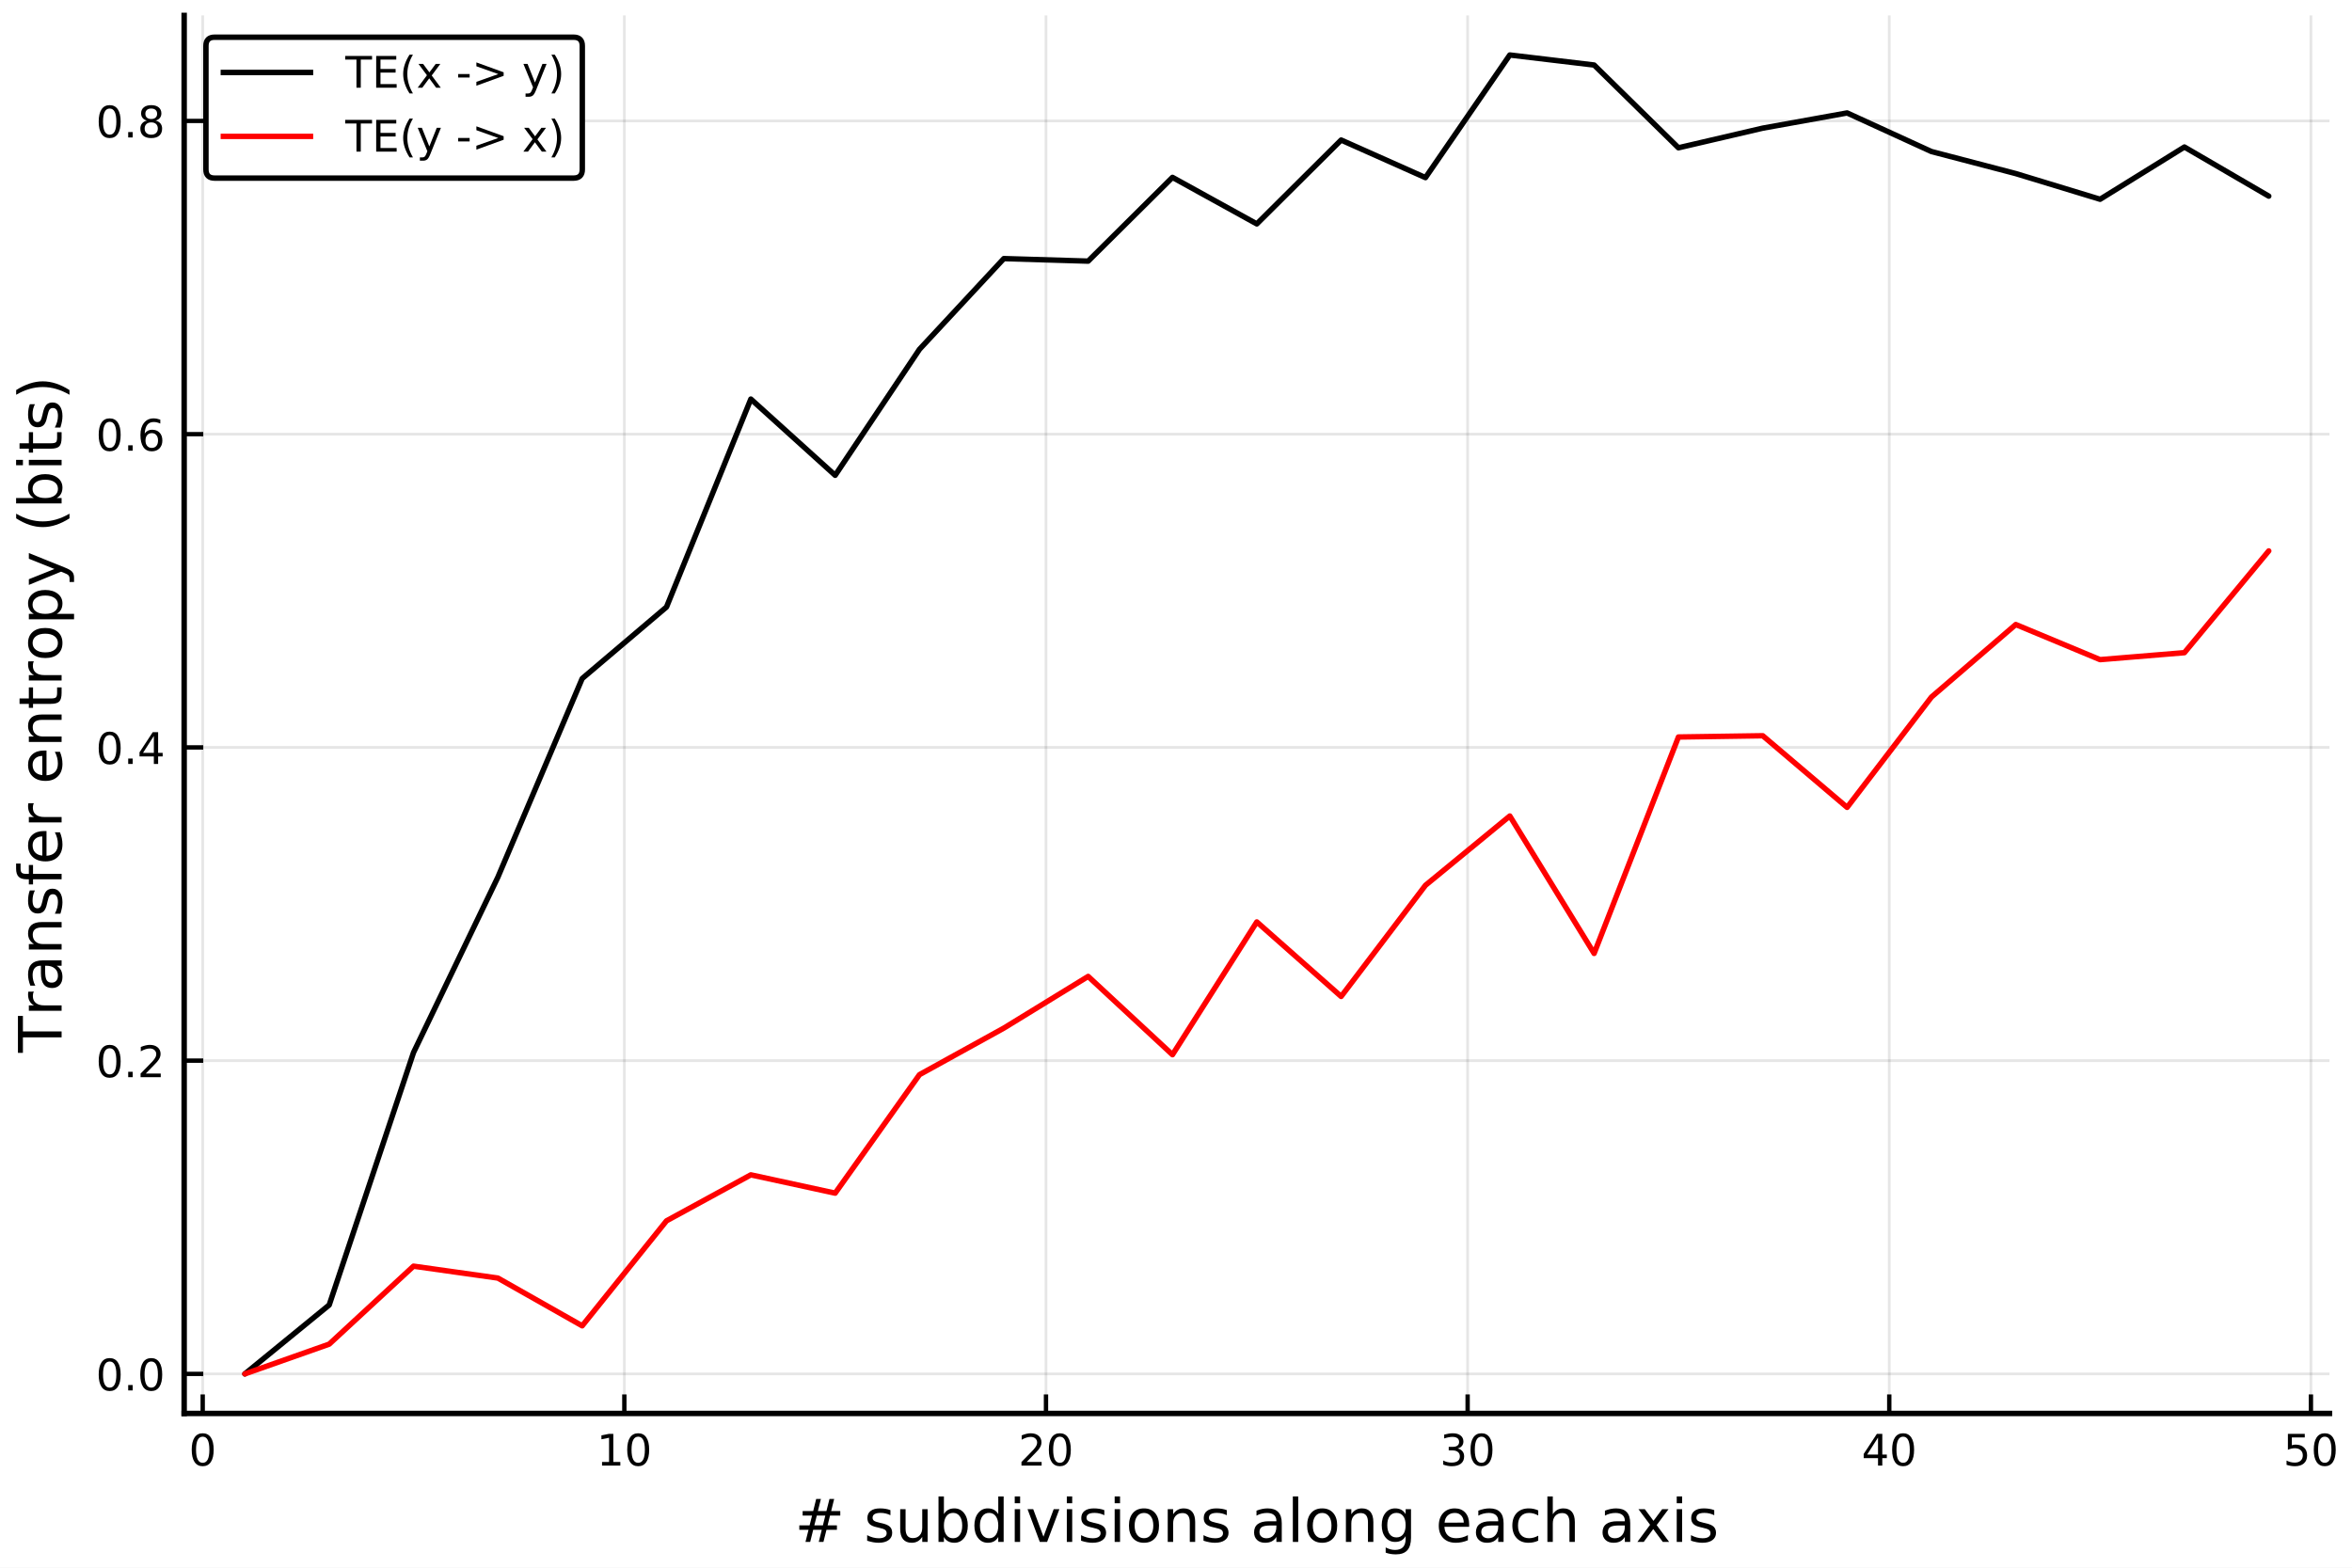
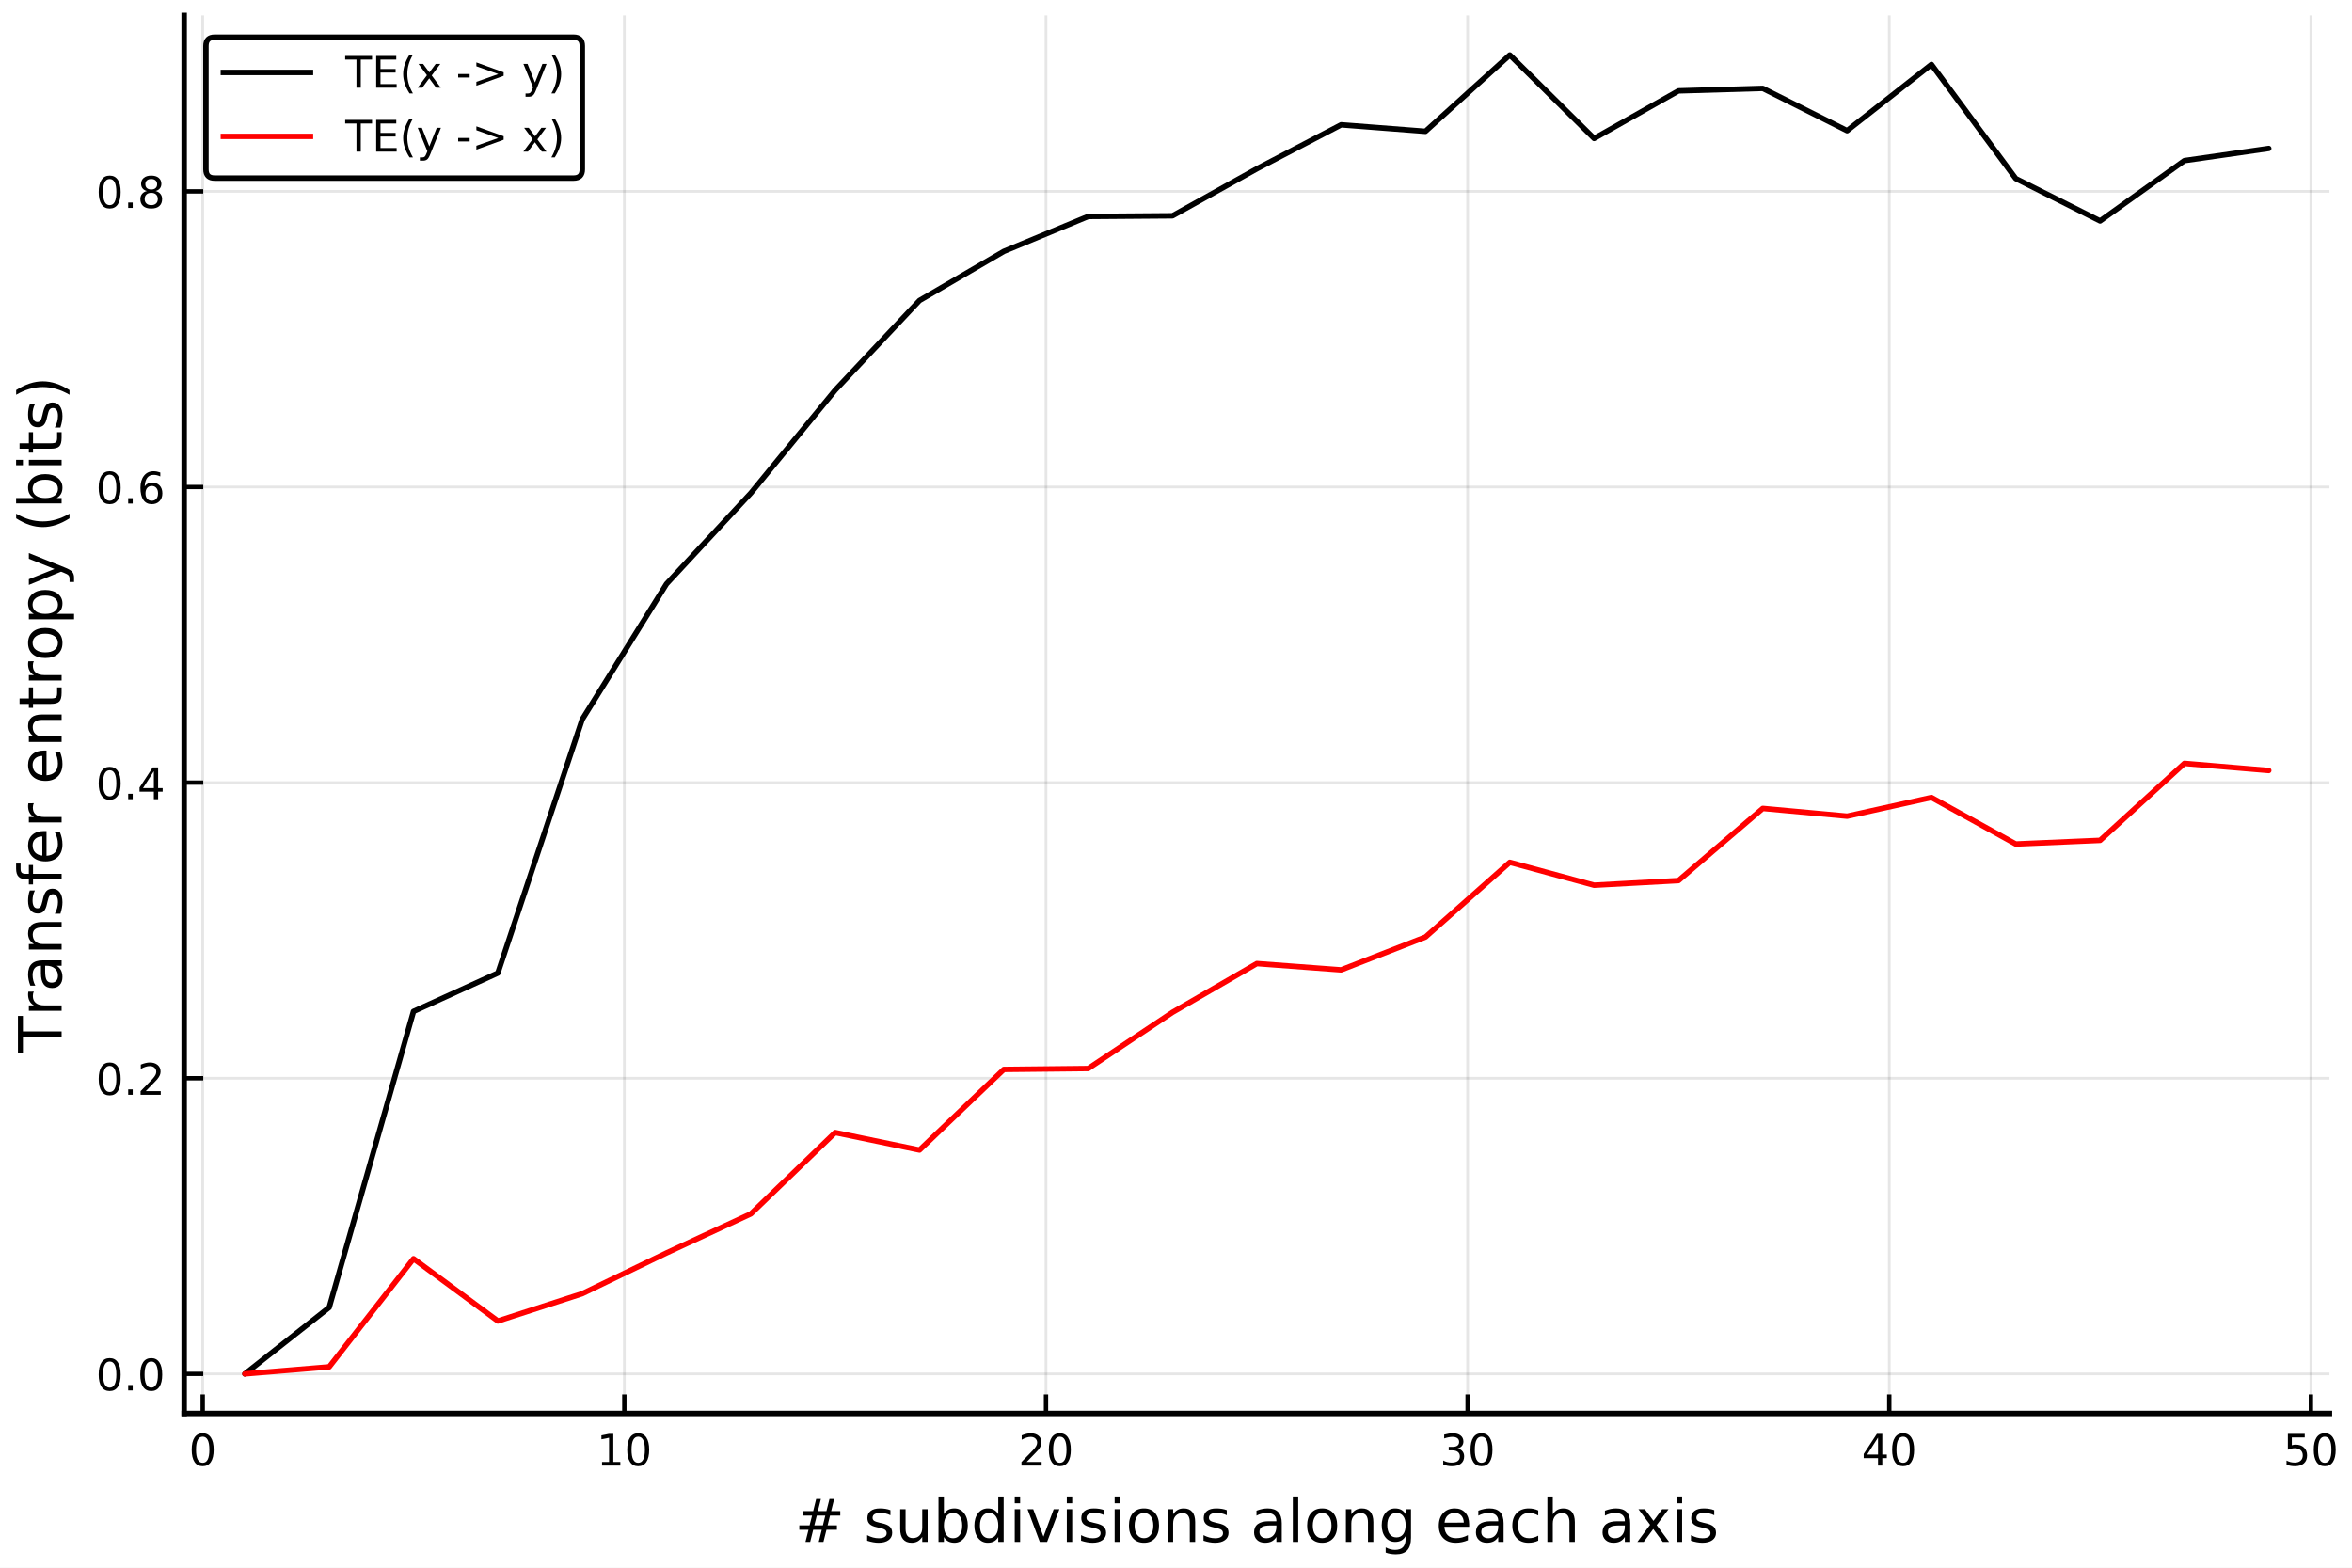
<svg xmlns="http://www.w3.org/2000/svg" xmlns:xlink="http://www.w3.org/1999/xlink" height="288pt" version="1.1" viewBox="0 0 432 288" width="432pt">
  <defs>
    <style type="text/css">
*{stroke-linecap:butt;stroke-linejoin:round;}
  </style>
  </defs>
  <g id="figure_1">
    <g id="patch_1">
      <path d="M 0 288  L 432 288  L 432 0  L 0 0  z " style="fill:#ffffff;" />
    </g>
    <g id="axes_1">
      <g id="patch_2">
        <path d="M 33.825 259.665  L 427.861 259.665  L 427.861 2.835  L 33.825 2.835  z " style="fill:#ffffff;" />
      </g>
      <g id="matplotlib.axis_1">
        <g id="xtick_1">
          <g id="line2d_1">
-             <path clip-path="url(#pa5f8e66739)" d="M 37.232 259.665  L 37.232 2.835  " style="fill:none;stroke:#000000;stroke-linecap:square;stroke-opacity:0.1;stroke-width:0.5;" />
+             <path clip-path="url(#pe3117da181)" d="M 37.232 259.665  L 37.232 2.835  " style="fill:none;stroke:#000000;stroke-linecap:square;stroke-opacity:0.1;stroke-width:0.5;" />
          </g>
          <g id="line2d_2">
            <defs>
-               <path d="M 0 0  L 0 -3.5  " id="m799819bf45" style="stroke:#000000;stroke-width:0.8;" />
-             </defs>
-             <g>
-               <use style="stroke:#000000;stroke-width:0.8;" x="37.232" xlink:href="#m799819bf45" y="259.665" />
+               <path d="M 0 0  L 0 -3.5  " id="mc7676fc88b" style="stroke:#000000;stroke-width:0.8;" />
+             </defs>
+             <g>
+               <use style="stroke:#000000;stroke-width:0.8;" x="37.232" xlink:href="#mc7676fc88b" y="259.665" />
            </g>
          </g>
          <g id="text_1">
            <defs>
              <path d="M 31.781 66.406  Q 24.172 66.406 20.328 58.906  Q 16.5 51.422 16.5 36.375  Q 16.5 21.391 20.328 13.891  Q 24.172 6.391 31.781 6.391  Q 39.453 6.391 43.281 13.891  Q 47.125 21.391 47.125 36.375  Q 47.125 51.422 43.281 58.906  Q 39.453 66.406 31.781 66.406  z M 31.781 74.219  Q 44.047 74.219 50.516 64.516  Q 56.984 54.828 56.984 36.375  Q 56.984 17.969 50.516 8.266  Q 44.047 -1.422 31.781 -1.422  Q 19.531 -1.422 13.062 8.266  Q 6.594 17.969 6.594 36.375  Q 6.594 54.828 13.062 64.516  Q 19.531 74.219 31.781 74.219  z " id="DejaVuSans-48" />
            </defs>
            <g transform="translate(34.6872 269.2441)scale(0.08 -0.08)">
              <use xlink:href="#DejaVuSans-48" />
            </g>
          </g>
        </g>
        <g id="xtick_2">
          <g id="line2d_3">
-             <path clip-path="url(#pa5f8e66739)" d="M 114.676 259.665  L 114.676 2.835  " style="fill:none;stroke:#000000;stroke-linecap:square;stroke-opacity:0.1;stroke-width:0.5;" />
+             <path clip-path="url(#pe3117da181)" d="M 114.676 259.665  L 114.676 2.835  " style="fill:none;stroke:#000000;stroke-linecap:square;stroke-opacity:0.1;stroke-width:0.5;" />
          </g>
          <g id="line2d_4">
            <g>
-               <use style="stroke:#000000;stroke-width:0.8;" x="114.676" xlink:href="#m799819bf45" y="259.665" />
+               <use style="stroke:#000000;stroke-width:0.8;" x="114.676" xlink:href="#mc7676fc88b" y="259.665" />
            </g>
          </g>
          <g id="text_2">
            <defs>
              <path d="M 12.406 8.297  L 28.516 8.297  L 28.516 63.922  L 10.984 60.406  L 10.984 69.391  L 28.422 72.906  L 38.281 72.906  L 38.281 8.297  L 54.391 8.297  L 54.391 0  L 12.406 0  z " id="DejaVuSans-49" />
            </defs>
            <g transform="translate(109.5865 269.2441)scale(0.08 -0.08)">
              <use xlink:href="#DejaVuSans-49" />
              <use x="63.623" xlink:href="#DejaVuSans-48" />
            </g>
          </g>
        </g>
        <g id="xtick_3">
          <g id="line2d_5">
-             <path clip-path="url(#pa5f8e66739)" d="M 192.121 259.665  L 192.121 2.835  " style="fill:none;stroke:#000000;stroke-linecap:square;stroke-opacity:0.1;stroke-width:0.5;" />
+             <path clip-path="url(#pe3117da181)" d="M 192.121 259.665  L 192.121 2.835  " style="fill:none;stroke:#000000;stroke-linecap:square;stroke-opacity:0.1;stroke-width:0.5;" />
          </g>
          <g id="line2d_6">
            <g>
-               <use style="stroke:#000000;stroke-width:0.8;" x="192.121" xlink:href="#m799819bf45" y="259.665" />
+               <use style="stroke:#000000;stroke-width:0.8;" x="192.121" xlink:href="#mc7676fc88b" y="259.665" />
            </g>
          </g>
          <g id="text_3">
            <defs>
              <path d="M 19.188 8.297  L 53.609 8.297  L 53.609 0  L 7.328 0  L 7.328 8.297  Q 12.938 14.109 22.625 23.891  Q 32.328 33.688 34.812 36.531  Q 39.547 41.844 41.422 45.531  Q 43.312 49.219 43.312 52.781  Q 43.312 58.594 39.234 62.25  Q 35.156 65.922 28.609 65.922  Q 23.969 65.922 18.812 64.312  Q 13.672 62.703 7.812 59.422  L 7.812 69.391  Q 13.766 71.781 18.938 73  Q 24.125 74.219 28.422 74.219  Q 39.75 74.219 46.484 68.547  Q 53.219 62.891 53.219 53.422  Q 53.219 48.922 51.531 44.891  Q 49.859 40.875 45.406 35.406  Q 44.188 33.984 37.641 27.219  Q 31.109 20.453 19.188 8.297  z " id="DejaVuSans-50" />
            </defs>
            <g transform="translate(187.0308 269.2441)scale(0.08 -0.08)">
              <use xlink:href="#DejaVuSans-50" />
              <use x="63.623" xlink:href="#DejaVuSans-48" />
            </g>
          </g>
        </g>
        <g id="xtick_4">
          <g id="line2d_7">
-             <path clip-path="url(#pa5f8e66739)" d="M 269.565 259.665  L 269.565 2.835  " style="fill:none;stroke:#000000;stroke-linecap:square;stroke-opacity:0.1;stroke-width:0.5;" />
+             <path clip-path="url(#pe3117da181)" d="M 269.565 259.665  L 269.565 2.835  " style="fill:none;stroke:#000000;stroke-linecap:square;stroke-opacity:0.1;stroke-width:0.5;" />
          </g>
          <g id="line2d_8">
            <g>
-               <use style="stroke:#000000;stroke-width:0.8;" x="269.565" xlink:href="#m799819bf45" y="259.665" />
+               <use style="stroke:#000000;stroke-width:0.8;" x="269.565" xlink:href="#mc7676fc88b" y="259.665" />
            </g>
          </g>
          <g id="text_4">
            <defs>
              <path d="M 40.578 39.312  Q 47.656 37.797 51.625 33  Q 55.609 28.219 55.609 21.188  Q 55.609 10.406 48.188 4.484  Q 40.766 -1.422 27.094 -1.422  Q 22.516 -1.422 17.656 -0.516  Q 12.797 0.391 7.625 2.203  L 7.625 11.719  Q 11.719 9.328 16.594 8.109  Q 21.484 6.891 26.812 6.891  Q 36.078 6.891 40.938 10.547  Q 45.797 14.203 45.797 21.188  Q 45.797 27.641 41.281 31.266  Q 36.766 34.906 28.719 34.906  L 20.219 34.906  L 20.219 43.016  L 29.109 43.016  Q 36.375 43.016 40.234 45.922  Q 44.094 48.828 44.094 54.297  Q 44.094 59.906 40.109 62.906  Q 36.141 65.922 28.719 65.922  Q 24.656 65.922 20.016 65.031  Q 15.375 64.156 9.812 62.312  L 9.812 71.094  Q 15.438 72.656 20.344 73.438  Q 25.25 74.219 29.594 74.219  Q 40.828 74.219 47.359 69.109  Q 53.906 64.016 53.906 55.328  Q 53.906 49.266 50.438 45.094  Q 46.969 40.922 40.578 39.312  z " id="DejaVuSans-51" />
            </defs>
            <g transform="translate(264.4751 269.2441)scale(0.08 -0.08)">
              <use xlink:href="#DejaVuSans-51" />
              <use x="63.623" xlink:href="#DejaVuSans-48" />
            </g>
          </g>
        </g>
        <g id="xtick_5">
          <g id="line2d_9">
-             <path clip-path="url(#pa5f8e66739)" d="M 347.009 259.665  L 347.009 2.835  " style="fill:none;stroke:#000000;stroke-linecap:square;stroke-opacity:0.1;stroke-width:0.5;" />
+             <path clip-path="url(#pe3117da181)" d="M 347.009 259.665  L 347.009 2.835  " style="fill:none;stroke:#000000;stroke-linecap:square;stroke-opacity:0.1;stroke-width:0.5;" />
          </g>
          <g id="line2d_10">
            <g>
-               <use style="stroke:#000000;stroke-width:0.8;" x="347.009" xlink:href="#m799819bf45" y="259.665" />
+               <use style="stroke:#000000;stroke-width:0.8;" x="347.009" xlink:href="#mc7676fc88b" y="259.665" />
            </g>
          </g>
          <g id="text_5">
            <defs>
              <path d="M 37.797 64.312  L 12.891 25.391  L 37.797 25.391  z M 35.203 72.906  L 47.609 72.906  L 47.609 25.391  L 58.016 25.391  L 58.016 17.188  L 47.609 17.188  L 47.609 0  L 37.797 0  L 37.797 17.188  L 4.891 17.188  L 4.891 26.703  z " id="DejaVuSans-52" />
            </defs>
            <g transform="translate(341.9194 269.2441)scale(0.08 -0.08)">
              <use xlink:href="#DejaVuSans-52" />
              <use x="63.623" xlink:href="#DejaVuSans-48" />
            </g>
          </g>
        </g>
        <g id="xtick_6">
          <g id="line2d_11">
-             <path clip-path="url(#pa5f8e66739)" d="M 424.454 259.665  L 424.454 2.835  " style="fill:none;stroke:#000000;stroke-linecap:square;stroke-opacity:0.1;stroke-width:0.5;" />
+             <path clip-path="url(#pe3117da181)" d="M 424.454 259.665  L 424.454 2.835  " style="fill:none;stroke:#000000;stroke-linecap:square;stroke-opacity:0.1;stroke-width:0.5;" />
          </g>
          <g id="line2d_12">
            <g>
-               <use style="stroke:#000000;stroke-width:0.8;" x="424.454" xlink:href="#m799819bf45" y="259.665" />
+               <use style="stroke:#000000;stroke-width:0.8;" x="424.454" xlink:href="#mc7676fc88b" y="259.665" />
            </g>
          </g>
          <g id="text_6">
            <defs>
              <path d="M 10.797 72.906  L 49.516 72.906  L 49.516 64.594  L 19.828 64.594  L 19.828 46.734  Q 21.969 47.469 24.109 47.828  Q 26.266 48.188 28.422 48.188  Q 40.625 48.188 47.75 41.5  Q 54.891 34.812 54.891 23.391  Q 54.891 11.625 47.562 5.094  Q 40.234 -1.422 26.906 -1.422  Q 22.312 -1.422 17.547 -0.641  Q 12.797 0.141 7.719 1.703  L 7.719 11.625  Q 12.109 9.234 16.797 8.062  Q 21.484 6.891 26.703 6.891  Q 35.156 6.891 40.078 11.328  Q 45.016 15.766 45.016 23.391  Q 45.016 31 40.078 35.438  Q 35.156 39.891 26.703 39.891  Q 22.75 39.891 18.812 39.016  Q 14.891 38.141 10.797 36.281  z " id="DejaVuSans-53" />
            </defs>
            <g transform="translate(419.3637 269.2441)scale(0.08 -0.08)">
              <use xlink:href="#DejaVuSans-53" />
              <use x="63.623" xlink:href="#DejaVuSans-48" />
            </g>
          </g>
        </g>
        <g id="text_7">
          <defs>
            <path d="M 51.125 44  L 36.922 44  L 32.812 27.688  L 47.125 27.688  z M 43.797 71.781  L 38.719 51.516  L 52.984 51.516  L 58.109 71.781  L 65.922 71.781  L 60.891 51.516  L 76.125 51.516  L 76.125 44  L 58.984 44  L 54.984 27.688  L 70.516 27.688  L 70.516 20.219  L 53.078 20.219  L 48 0  L 40.188 0  L 45.219 20.219  L 30.906 20.219  L 25.875 0  L 18.016 0  L 23.094 20.219  L 7.719 20.219  L 7.719 27.688  L 24.906 27.688  L 29 44  L 13.281 44  L 13.281 51.516  L 30.906 51.516  L 35.891 71.781  z " id="DejaVuSans-35" />
            <path id="DejaVuSans-32" />
            <path d="M 44.281 53.078  L 44.281 44.578  Q 40.484 46.531 36.375 47.5  Q 32.281 48.484 27.875 48.484  Q 21.188 48.484 17.844 46.438  Q 14.5 44.391 14.5 40.281  Q 14.5 37.156 16.891 35.375  Q 19.281 33.594 26.516 31.984  L 29.594 31.297  Q 39.156 29.25 43.188 25.516  Q 47.219 21.781 47.219 15.094  Q 47.219 7.469 41.188 3.016  Q 35.156 -1.422 24.609 -1.422  Q 20.219 -1.422 15.453 -0.562  Q 10.688 0.297 5.422 2  L 5.422 11.281  Q 10.406 8.688 15.234 7.391  Q 20.062 6.109 24.812 6.109  Q 31.156 6.109 34.562 8.281  Q 37.984 10.453 37.984 14.406  Q 37.984 18.062 35.516 20.016  Q 33.062 21.969 24.703 23.781  L 21.578 24.516  Q 13.234 26.266 9.516 29.906  Q 5.812 33.547 5.812 39.891  Q 5.812 47.609 11.281 51.797  Q 16.75 56 26.812 56  Q 31.781 56 36.172 55.266  Q 40.578 54.547 44.281 53.078  z " id="DejaVuSans-115" />
            <path d="M 8.5 21.578  L 8.5 54.688  L 17.484 54.688  L 17.484 21.922  Q 17.484 14.156 20.5 10.266  Q 23.531 6.391 29.594 6.391  Q 36.859 6.391 41.078 11.031  Q 45.312 15.672 45.312 23.688  L 45.312 54.688  L 54.297 54.688  L 54.297 0  L 45.312 0  L 45.312 8.406  Q 42.047 3.422 37.719 1  Q 33.406 -1.422 27.688 -1.422  Q 18.266 -1.422 13.375 4.438  Q 8.5 10.297 8.5 21.578  z M 31.109 56  z " id="DejaVuSans-117" />
            <path d="M 48.688 27.297  Q 48.688 37.203 44.609 42.844  Q 40.531 48.484 33.406 48.484  Q 26.266 48.484 22.188 42.844  Q 18.109 37.203 18.109 27.297  Q 18.109 17.391 22.188 11.75  Q 26.266 6.109 33.406 6.109  Q 40.531 6.109 44.609 11.75  Q 48.688 17.391 48.688 27.297  z M 18.109 46.391  Q 20.953 51.266 25.266 53.625  Q 29.594 56 35.594 56  Q 45.562 56 51.781 48.094  Q 58.016 40.188 58.016 27.297  Q 58.016 14.406 51.781 6.484  Q 45.562 -1.422 35.594 -1.422  Q 29.594 -1.422 25.266 0.953  Q 20.953 3.328 18.109 8.203  L 18.109 0  L 9.078 0  L 9.078 75.984  L 18.109 75.984  z " id="DejaVuSans-98" />
            <path d="M 45.406 46.391  L 45.406 75.984  L 54.391 75.984  L 54.391 0  L 45.406 0  L 45.406 8.203  Q 42.578 3.328 38.25 0.953  Q 33.938 -1.422 27.875 -1.422  Q 17.969 -1.422 11.734 6.484  Q 5.516 14.406 5.516 27.297  Q 5.516 40.188 11.734 48.094  Q 17.969 56 27.875 56  Q 33.938 56 38.25 53.625  Q 42.578 51.266 45.406 46.391  z M 14.797 27.297  Q 14.797 17.391 18.875 11.75  Q 22.953 6.109 30.078 6.109  Q 37.203 6.109 41.297 11.75  Q 45.406 17.391 45.406 27.297  Q 45.406 37.203 41.297 42.844  Q 37.203 48.484 30.078 48.484  Q 22.953 48.484 18.875 42.844  Q 14.797 37.203 14.797 27.297  z " id="DejaVuSans-100" />
            <path d="M 9.422 54.688  L 18.406 54.688  L 18.406 0  L 9.422 0  z M 9.422 75.984  L 18.406 75.984  L 18.406 64.594  L 9.422 64.594  z " id="DejaVuSans-105" />
            <path d="M 2.984 54.688  L 12.5 54.688  L 29.594 8.797  L 46.688 54.688  L 56.203 54.688  L 35.688 0  L 23.484 0  z " id="DejaVuSans-118" />
            <path d="M 30.609 48.391  Q 23.391 48.391 19.188 42.75  Q 14.984 37.109 14.984 27.297  Q 14.984 17.484 19.156 11.844  Q 23.344 6.203 30.609 6.203  Q 37.797 6.203 41.984 11.859  Q 46.188 17.531 46.188 27.297  Q 46.188 37.016 41.984 42.703  Q 37.797 48.391 30.609 48.391  z M 30.609 56  Q 42.328 56 49.016 48.375  Q 55.719 40.766 55.719 27.297  Q 55.719 13.875 49.016 6.219  Q 42.328 -1.422 30.609 -1.422  Q 18.844 -1.422 12.172 6.219  Q 5.516 13.875 5.516 27.297  Q 5.516 40.766 12.172 48.375  Q 18.844 56 30.609 56  z " id="DejaVuSans-111" />
            <path d="M 54.891 33.016  L 54.891 0  L 45.906 0  L 45.906 32.719  Q 45.906 40.484 42.875 44.328  Q 39.844 48.188 33.797 48.188  Q 26.516 48.188 22.312 43.547  Q 18.109 38.922 18.109 30.906  L 18.109 0  L 9.078 0  L 9.078 54.688  L 18.109 54.688  L 18.109 46.188  Q 21.344 51.125 25.703 53.562  Q 30.078 56 35.797 56  Q 45.219 56 50.047 50.172  Q 54.891 44.344 54.891 33.016  z " id="DejaVuSans-110" />
            <path d="M 34.281 27.484  Q 23.391 27.484 19.188 25  Q 14.984 22.516 14.984 16.5  Q 14.984 11.719 18.141 8.906  Q 21.297 6.109 26.703 6.109  Q 34.188 6.109 38.703 11.406  Q 43.219 16.703 43.219 25.484  L 43.219 27.484  z M 52.203 31.203  L 52.203 0  L 43.219 0  L 43.219 8.297  Q 40.141 3.328 35.547 0.953  Q 30.953 -1.422 24.312 -1.422  Q 15.922 -1.422 10.953 3.297  Q 6 8.016 6 15.922  Q 6 25.141 12.172 29.828  Q 18.359 34.516 30.609 34.516  L 43.219 34.516  L 43.219 35.406  Q 43.219 41.609 39.141 45  Q 35.062 48.391 27.688 48.391  Q 23 48.391 18.547 47.266  Q 14.109 46.141 10.016 43.891  L 10.016 52.203  Q 14.938 54.109 19.578 55.047  Q 24.219 56 28.609 56  Q 40.484 56 46.344 49.844  Q 52.203 43.703 52.203 31.203  z " id="DejaVuSans-97" />
            <path d="M 9.422 75.984  L 18.406 75.984  L 18.406 0  L 9.422 0  z " id="DejaVuSans-108" />
            <path d="M 45.406 27.984  Q 45.406 37.75 41.375 43.109  Q 37.359 48.484 30.078 48.484  Q 22.859 48.484 18.828 43.109  Q 14.797 37.75 14.797 27.984  Q 14.797 18.266 18.828 12.891  Q 22.859 7.516 30.078 7.516  Q 37.359 7.516 41.375 12.891  Q 45.406 18.266 45.406 27.984  z M 54.391 6.781  Q 54.391 -7.172 48.188 -13.984  Q 42 -20.797 29.203 -20.797  Q 24.469 -20.797 20.266 -20.094  Q 16.062 -19.391 12.109 -17.922  L 12.109 -9.188  Q 16.062 -11.328 19.922 -12.344  Q 23.781 -13.375 27.781 -13.375  Q 36.625 -13.375 41.016 -8.766  Q 45.406 -4.156 45.406 5.172  L 45.406 9.625  Q 42.625 4.781 38.281 2.391  Q 33.938 0 27.875 0  Q 17.828 0 11.672 7.656  Q 5.516 15.328 5.516 27.984  Q 5.516 40.672 11.672 48.328  Q 17.828 56 27.875 56  Q 33.938 56 38.281 53.609  Q 42.625 51.219 45.406 46.391  L 45.406 54.688  L 54.391 54.688  z " id="DejaVuSans-103" />
            <path d="M 56.203 29.594  L 56.203 25.203  L 14.891 25.203  Q 15.484 15.922 20.484 11.062  Q 25.484 6.203 34.422 6.203  Q 39.594 6.203 44.453 7.469  Q 49.312 8.734 54.109 11.281  L 54.109 2.781  Q 49.266 0.734 44.188 -0.344  Q 39.109 -1.422 33.891 -1.422  Q 20.797 -1.422 13.156 6.188  Q 5.516 13.812 5.516 26.812  Q 5.516 40.234 12.766 48.109  Q 20.016 56 32.328 56  Q 43.359 56 49.781 48.891  Q 56.203 41.797 56.203 29.594  z M 47.219 32.234  Q 47.125 39.594 43.094 43.984  Q 39.062 48.391 32.422 48.391  Q 24.906 48.391 20.391 44.141  Q 15.875 39.891 15.188 32.172  z " id="DejaVuSans-101" />
            <path d="M 48.781 52.594  L 48.781 44.188  Q 44.969 46.297 41.141 47.344  Q 37.312 48.391 33.406 48.391  Q 24.656 48.391 19.812 42.844  Q 14.984 37.312 14.984 27.297  Q 14.984 17.281 19.812 11.734  Q 24.656 6.203 33.406 6.203  Q 37.312 6.203 41.141 7.25  Q 44.969 8.297 48.781 10.406  L 48.781 2.094  Q 45.016 0.344 40.984 -0.531  Q 36.969 -1.422 32.422 -1.422  Q 20.062 -1.422 12.781 6.344  Q 5.516 14.109 5.516 27.297  Q 5.516 40.672 12.859 48.328  Q 20.219 56 33.016 56  Q 37.156 56 41.109 55.141  Q 45.062 54.297 48.781 52.594  z " id="DejaVuSans-99" />
            <path d="M 54.891 33.016  L 54.891 0  L 45.906 0  L 45.906 32.719  Q 45.906 40.484 42.875 44.328  Q 39.844 48.188 33.797 48.188  Q 26.516 48.188 22.312 43.547  Q 18.109 38.922 18.109 30.906  L 18.109 0  L 9.078 0  L 9.078 75.984  L 18.109 75.984  L 18.109 46.188  Q 21.344 51.125 25.703 53.562  Q 30.078 56 35.797 56  Q 45.219 56 50.047 50.172  Q 54.891 44.344 54.891 33.016  z " id="DejaVuSans-104" />
            <path d="M 54.891 54.688  L 35.109 28.078  L 55.906 0  L 45.312 0  L 29.391 21.484  L 13.484 0  L 2.875 0  L 24.125 28.609  L 4.688 54.688  L 15.281 54.688  L 29.781 35.203  L 44.281 54.688  z " id="DejaVuSans-120" />
          </defs>
          <g transform="translate(145.9633 283.2661)scale(0.11 -0.11)">
            <use xlink:href="#DejaVuSans-35" />
            <use x="83.789" xlink:href="#DejaVuSans-32" />
            <use x="115.576" xlink:href="#DejaVuSans-115" />
            <use x="167.676" xlink:href="#DejaVuSans-117" />
            <use x="231.055" xlink:href="#DejaVuSans-98" />
            <use x="294.531" xlink:href="#DejaVuSans-100" />
            <use x="358.008" xlink:href="#DejaVuSans-105" />
            <use x="385.791" xlink:href="#DejaVuSans-118" />
            <use x="444.971" xlink:href="#DejaVuSans-105" />
            <use x="472.754" xlink:href="#DejaVuSans-115" />
            <use x="524.854" xlink:href="#DejaVuSans-105" />
            <use x="552.637" xlink:href="#DejaVuSans-111" />
            <use x="613.818" xlink:href="#DejaVuSans-110" />
            <use x="677.197" xlink:href="#DejaVuSans-115" />
            <use x="729.297" xlink:href="#DejaVuSans-32" />
            <use x="761.084" xlink:href="#DejaVuSans-97" />
            <use x="822.363" xlink:href="#DejaVuSans-108" />
            <use x="850.146" xlink:href="#DejaVuSans-111" />
            <use x="911.328" xlink:href="#DejaVuSans-110" />
            <use x="974.707" xlink:href="#DejaVuSans-103" />
            <use x="1038.184" xlink:href="#DejaVuSans-32" />
            <use x="1069.971" xlink:href="#DejaVuSans-101" />
            <use x="1131.494" xlink:href="#DejaVuSans-97" />
            <use x="1192.773" xlink:href="#DejaVuSans-99" />
            <use x="1247.754" xlink:href="#DejaVuSans-104" />
            <use x="1311.133" xlink:href="#DejaVuSans-32" />
            <use x="1342.92" xlink:href="#DejaVuSans-97" />
            <use x="1404.199" xlink:href="#DejaVuSans-120" />
            <use x="1463.379" xlink:href="#DejaVuSans-105" />
            <use x="1491.162" xlink:href="#DejaVuSans-115" />
          </g>
        </g>
      </g>
      <g id="matplotlib.axis_2">
        <g id="ytick_1">
          <g id="line2d_13">
-             <path clip-path="url(#pa5f8e66739)" d="M 33.825 252.397  L 427.861 252.397  " style="fill:none;stroke:#000000;stroke-linecap:square;stroke-opacity:0.1;stroke-width:0.5;" />
+             <path clip-path="url(#pe3117da181)" d="M 33.825 252.397  L 427.861 252.397  " style="fill:none;stroke:#000000;stroke-linecap:square;stroke-opacity:0.1;stroke-width:0.5;" />
          </g>
          <g id="line2d_14">
            <defs>
-               <path d="M 0 0  L 3.5 0  " id="m8f95e9eee8" style="stroke:#000000;stroke-width:0.8;" />
-             </defs>
-             <g>
-               <use style="stroke:#000000;stroke-width:0.8;" x="33.825" xlink:href="#m8f95e9eee8" y="252.397" />
+               <path d="M 0 0  L 3.5 0  " id="mf6952db874" style="stroke:#000000;stroke-width:0.8;" />
+             </defs>
+             <g>
+               <use style="stroke:#000000;stroke-width:0.8;" x="33.825" xlink:href="#mf6952db874" y="252.397" />
            </g>
          </g>
          <g id="text_8">
            <defs>
              <path d="M 10.688 12.406  L 21 12.406  L 21 0  L 10.688 0  z " id="DejaVuSans-46" />
            </defs>
            <g transform="translate(17.60215 255.4359)scale(0.08 -0.08)">
              <use xlink:href="#DejaVuSans-48" />
              <use x="63.623" xlink:href="#DejaVuSans-46" />
              <use x="95.41" xlink:href="#DejaVuSans-48" />
            </g>
          </g>
        </g>
        <g id="ytick_2">
          <g id="line2d_15">
-             <path clip-path="url(#pa5f8e66739)" d="M 33.825 194.851  L 427.861 194.851  " style="fill:none;stroke:#000000;stroke-linecap:square;stroke-opacity:0.1;stroke-width:0.5;" />
+             <path clip-path="url(#pe3117da181)" d="M 33.825 198.087  L 427.861 198.087  " style="fill:none;stroke:#000000;stroke-linecap:square;stroke-opacity:0.1;stroke-width:0.5;" />
          </g>
          <g id="line2d_16">
            <g>
-               <use style="stroke:#000000;stroke-width:0.8;" x="33.825" xlink:href="#m8f95e9eee8" y="194.851" />
+               <use style="stroke:#000000;stroke-width:0.8;" x="33.825" xlink:href="#mf6952db874" y="198.087" />
            </g>
          </g>
          <g id="text_9">
-             <g transform="translate(17.60215 197.8902)scale(0.08 -0.08)">
+             <g transform="translate(17.60215 201.1266)scale(0.08 -0.08)">
              <use xlink:href="#DejaVuSans-48" />
              <use x="63.623" xlink:href="#DejaVuSans-46" />
              <use x="95.41" xlink:href="#DejaVuSans-50" />
            </g>
          </g>
        </g>
        <g id="ytick_3">
          <g id="line2d_17">
-             <path clip-path="url(#pa5f8e66739)" d="M 33.825 137.305  L 427.861 137.305  " style="fill:none;stroke:#000000;stroke-linecap:square;stroke-opacity:0.1;stroke-width:0.5;" />
+             <path clip-path="url(#pe3117da181)" d="M 33.825 143.778  L 427.861 143.778  " style="fill:none;stroke:#000000;stroke-linecap:square;stroke-opacity:0.1;stroke-width:0.5;" />
          </g>
          <g id="line2d_18">
            <g>
-               <use style="stroke:#000000;stroke-width:0.8;" x="33.825" xlink:href="#m8f95e9eee8" y="137.305" />
+               <use style="stroke:#000000;stroke-width:0.8;" x="33.825" xlink:href="#mf6952db874" y="143.778" />
            </g>
          </g>
          <g id="text_10">
-             <g transform="translate(17.60215 140.3445)scale(0.08 -0.08)">
+             <g transform="translate(17.60215 146.8173)scale(0.08 -0.08)">
              <use xlink:href="#DejaVuSans-48" />
              <use x="63.623" xlink:href="#DejaVuSans-46" />
              <use x="95.41" xlink:href="#DejaVuSans-52" />
            </g>
          </g>
        </g>
        <g id="ytick_4">
          <g id="line2d_19">
-             <path clip-path="url(#pa5f8e66739)" d="M 33.825 79.759  L 427.861 79.759  " style="fill:none;stroke:#000000;stroke-linecap:square;stroke-opacity:0.1;stroke-width:0.5;" />
+             <path clip-path="url(#pe3117da181)" d="M 33.825 89.469  L 427.861 89.469  " style="fill:none;stroke:#000000;stroke-linecap:square;stroke-opacity:0.1;stroke-width:0.5;" />
          </g>
          <g id="line2d_20">
            <g>
-               <use style="stroke:#000000;stroke-width:0.8;" x="33.825" xlink:href="#m8f95e9eee8" y="79.759" />
+               <use style="stroke:#000000;stroke-width:0.8;" x="33.825" xlink:href="#mf6952db874" y="89.469" />
            </g>
          </g>
          <g id="text_11">
            <defs>
              <path d="M 33.016 40.375  Q 26.375 40.375 22.484 35.828  Q 18.609 31.297 18.609 23.391  Q 18.609 15.531 22.484 10.953  Q 26.375 6.391 33.016 6.391  Q 39.656 6.391 43.531 10.953  Q 47.406 15.531 47.406 23.391  Q 47.406 31.297 43.531 35.828  Q 39.656 40.375 33.016 40.375  z M 52.594 71.297  L 52.594 62.312  Q 48.875 64.062 45.094 64.984  Q 41.312 65.922 37.594 65.922  Q 27.828 65.922 22.672 59.328  Q 17.531 52.734 16.797 39.406  Q 19.672 43.656 24.016 45.922  Q 28.375 48.188 33.594 48.188  Q 44.578 48.188 50.953 41.516  Q 57.328 34.859 57.328 23.391  Q 57.328 12.156 50.688 5.359  Q 44.047 -1.422 33.016 -1.422  Q 20.359 -1.422 13.672 8.266  Q 6.984 17.969 6.984 36.375  Q 6.984 53.656 15.188 63.938  Q 23.391 74.219 37.203 74.219  Q 40.922 74.219 44.703 73.484  Q 48.484 72.75 52.594 71.297  z " id="DejaVuSans-54" />
            </defs>
-             <g transform="translate(17.60215 82.7988)scale(0.08 -0.08)">
+             <g transform="translate(17.60215 92.50803)scale(0.08 -0.08)">
              <use xlink:href="#DejaVuSans-48" />
              <use x="63.623" xlink:href="#DejaVuSans-46" />
              <use x="95.41" xlink:href="#DejaVuSans-54" />
            </g>
          </g>
        </g>
        <g id="ytick_5">
          <g id="line2d_21">
-             <path clip-path="url(#pa5f8e66739)" d="M 33.825 22.214  L 427.861 22.214  " style="fill:none;stroke:#000000;stroke-linecap:square;stroke-opacity:0.1;stroke-width:0.5;" />
+             <path clip-path="url(#pe3117da181)" d="M 33.825 35.159  L 427.861 35.159  " style="fill:none;stroke:#000000;stroke-linecap:square;stroke-opacity:0.1;stroke-width:0.5;" />
          </g>
          <g id="line2d_22">
            <g>
-               <use style="stroke:#000000;stroke-width:0.8;" x="33.825" xlink:href="#m8f95e9eee8" y="22.214" />
+               <use style="stroke:#000000;stroke-width:0.8;" x="33.825" xlink:href="#mf6952db874" y="35.159" />
            </g>
          </g>
          <g id="text_12">
            <defs>
              <path d="M 31.781 34.625  Q 24.75 34.625 20.719 30.859  Q 16.703 27.094 16.703 20.516  Q 16.703 13.922 20.719 10.156  Q 24.75 6.391 31.781 6.391  Q 38.812 6.391 42.859 10.172  Q 46.922 13.969 46.922 20.516  Q 46.922 27.094 42.891 30.859  Q 38.875 34.625 31.781 34.625  z M 21.922 38.812  Q 15.578 40.375 12.031 44.719  Q 8.5 49.078 8.5 55.328  Q 8.5 64.062 14.719 69.141  Q 20.953 74.219 31.781 74.219  Q 42.672 74.219 48.875 69.141  Q 55.078 64.062 55.078 55.328  Q 55.078 49.078 51.531 44.719  Q 48 40.375 41.703 38.812  Q 48.828 37.156 52.797 32.312  Q 56.781 27.484 56.781 20.516  Q 56.781 9.906 50.312 4.234  Q 43.844 -1.422 31.781 -1.422  Q 19.734 -1.422 13.25 4.234  Q 6.781 9.906 6.781 20.516  Q 6.781 27.484 10.781 32.312  Q 14.797 37.156 21.922 38.812  z M 18.312 54.391  Q 18.312 48.734 21.844 45.562  Q 25.391 42.391 31.781 42.391  Q 38.141 42.391 41.719 45.562  Q 45.312 48.734 45.312 54.391  Q 45.312 60.062 41.719 63.234  Q 38.141 66.406 31.781 66.406  Q 25.391 66.406 21.844 63.234  Q 18.312 60.062 18.312 54.391  z " id="DejaVuSans-56" />
            </defs>
-             <g transform="translate(17.60215 25.25309)scale(0.08 -0.08)">
+             <g transform="translate(17.60215 38.19872)scale(0.08 -0.08)">
              <use xlink:href="#DejaVuSans-48" />
              <use x="63.623" xlink:href="#DejaVuSans-46" />
              <use x="95.41" xlink:href="#DejaVuSans-56" />
            </g>
          </g>
        </g>
        <g id="text_13">
          <defs>
            <path d="M -0.297 72.906  L 61.375 72.906  L 61.375 64.594  L 35.5 64.594  L 35.5 0  L 25.594 0  L 25.594 64.594  L -0.297 64.594  z " id="DejaVuSans-84" />
            <path d="M 41.109 46.297  Q 39.594 47.172 37.812 47.578  Q 36.031 48 33.891 48  Q 26.266 48 22.188 43.047  Q 18.109 38.094 18.109 28.812  L 18.109 0  L 9.078 0  L 9.078 54.688  L 18.109 54.688  L 18.109 46.188  Q 20.953 51.172 25.484 53.578  Q 30.031 56 36.531 56  Q 37.453 56 38.578 55.875  Q 39.703 55.766 41.062 55.516  z " id="DejaVuSans-114" />
            <path d="M 37.109 75.984  L 37.109 68.5  L 28.516 68.5  Q 23.688 68.5 21.797 66.547  Q 19.922 64.594 19.922 59.516  L 19.922 54.688  L 34.719 54.688  L 34.719 47.703  L 19.922 47.703  L 19.922 0  L 10.891 0  L 10.891 47.703  L 2.297 47.703  L 2.297 54.688  L 10.891 54.688  L 10.891 58.5  Q 10.891 67.625 15.141 71.797  Q 19.391 75.984 28.609 75.984  z " id="DejaVuSans-102" />
            <path d="M 18.312 70.219  L 18.312 54.688  L 36.812 54.688  L 36.812 47.703  L 18.312 47.703  L 18.312 18.016  Q 18.312 11.328 20.141 9.422  Q 21.969 7.516 27.594 7.516  L 36.812 7.516  L 36.812 0  L 27.594 0  Q 17.188 0 13.234 3.875  Q 9.281 7.766 9.281 18.016  L 9.281 47.703  L 2.688 47.703  L 2.688 54.688  L 9.281 54.688  L 9.281 70.219  z " id="DejaVuSans-116" />
            <path d="M 18.109 8.203  L 18.109 -20.797  L 9.078 -20.797  L 9.078 54.688  L 18.109 54.688  L 18.109 46.391  Q 20.953 51.266 25.266 53.625  Q 29.594 56 35.594 56  Q 45.562 56 51.781 48.094  Q 58.016 40.188 58.016 27.297  Q 58.016 14.406 51.781 6.484  Q 45.562 -1.422 35.594 -1.422  Q 29.594 -1.422 25.266 0.953  Q 20.953 3.328 18.109 8.203  z M 48.688 27.297  Q 48.688 37.203 44.609 42.844  Q 40.531 48.484 33.406 48.484  Q 26.266 48.484 22.188 42.844  Q 18.109 37.203 18.109 27.297  Q 18.109 17.391 22.188 11.75  Q 26.266 6.109 33.406 6.109  Q 40.531 6.109 44.609 11.75  Q 48.688 17.391 48.688 27.297  z " id="DejaVuSans-112" />
            <path d="M 32.172 -5.078  Q 28.375 -14.844 24.75 -17.812  Q 21.141 -20.797 15.094 -20.797  L 7.906 -20.797  L 7.906 -13.281  L 13.188 -13.281  Q 16.891 -13.281 18.938 -11.516  Q 21 -9.766 23.484 -3.219  L 25.094 0.875  L 2.984 54.688  L 12.5 54.688  L 29.594 11.922  L 46.688 54.688  L 56.203 54.688  z " id="DejaVuSans-121" />
            <path d="M 31 75.875  Q 24.469 64.656 21.281 53.656  Q 18.109 42.672 18.109 31.391  Q 18.109 20.125 21.312 9.062  Q 24.516 -2 31 -13.188  L 23.188 -13.188  Q 15.875 -1.703 12.234 9.375  Q 8.594 20.453 8.594 31.391  Q 8.594 42.281 12.203 53.312  Q 15.828 64.359 23.188 75.875  z " id="DejaVuSans-40" />
            <path d="M 8.016 75.875  L 15.828 75.875  Q 23.141 64.359 26.781 53.312  Q 30.422 42.281 30.422 31.391  Q 30.422 20.453 26.781 9.375  Q 23.141 -1.703 15.828 -13.188  L 8.016 -13.188  Q 14.5 -2 17.703 9.062  Q 20.906 20.125 20.906 31.391  Q 20.906 42.672 17.703 53.656  Q 14.5 64.656 8.016 75.875  z " id="DejaVuSans-41" />
          </defs>
          <g transform="translate(11.31449 193.3871)rotate(-90)scale(0.11 -0.11)">
            <use xlink:href="#DejaVuSans-84" />
            <use x="60.865" xlink:href="#DejaVuSans-114" />
            <use x="101.979" xlink:href="#DejaVuSans-97" />
            <use x="163.258" xlink:href="#DejaVuSans-110" />
            <use x="226.637" xlink:href="#DejaVuSans-115" />
            <use x="278.736" xlink:href="#DejaVuSans-102" />
            <use x="313.941" xlink:href="#DejaVuSans-101" />
            <use x="375.465" xlink:href="#DejaVuSans-114" />
            <use x="416.578" xlink:href="#DejaVuSans-32" />
            <use x="448.365" xlink:href="#DejaVuSans-101" />
            <use x="509.889" xlink:href="#DejaVuSans-110" />
            <use x="573.268" xlink:href="#DejaVuSans-116" />
            <use x="612.477" xlink:href="#DejaVuSans-114" />
            <use x="653.559" xlink:href="#DejaVuSans-111" />
            <use x="714.74" xlink:href="#DejaVuSans-112" />
            <use x="778.217" xlink:href="#DejaVuSans-121" />
            <use x="837.396" xlink:href="#DejaVuSans-32" />
            <use x="869.184" xlink:href="#DejaVuSans-40" />
            <use x="908.197" xlink:href="#DejaVuSans-98" />
            <use x="971.674" xlink:href="#DejaVuSans-105" />
            <use x="999.457" xlink:href="#DejaVuSans-116" />
            <use x="1038.666" xlink:href="#DejaVuSans-115" />
            <use x="1090.766" xlink:href="#DejaVuSans-41" />
          </g>
        </g>
      </g>
      <g id="line2d_23">
-         <path clip-path="url(#pa5f8e66739)" d="M 44.977 252.397  L 60.465 239.737  L 75.954 193.36  L 91.443 161.157  L 106.932 124.653  L 122.421 111.515  L 137.91 73.316  L 153.399 87.318  L 168.887 64.167  L 184.376 47.507  L 199.865 47.971  L 215.354 32.586  L 230.843 41.133  L 246.332 25.726  L 261.821 32.629  L 277.31 10.103  L 292.798 11.946  L 308.287 27.15  L 323.776 23.541  L 339.265 20.749  L 354.754 27.84  L 370.243 31.889  L 385.732 36.605  L 401.22 27.008  L 416.709 36.03  " style="fill:none;stroke:#000000;stroke-linecap:round;" />
+         <path clip-path="url(#pe3117da181)" d="M 44.977 252.397  L 60.465 240.188  L 75.954 185.804  L 91.443 178.761  L 106.932 132.172  L 122.421 107.273  L 137.91 90.583  L 153.399 71.676  L 168.887 55.205  L 184.376 46.18  L 199.865 39.762  L 215.354 39.644  L 230.843 31.011  L 246.332 22.928  L 261.821 24.126  L 277.31 10.103  L 292.798 25.43  L 308.287 16.696  L 323.776 16.24  L 339.265 24.01  L 354.754 11.844  L 370.243 32.804  L 385.732 40.587  L 401.22 29.506  L 416.709 27.277  " style="fill:none;stroke:#000000;stroke-linecap:round;" />
      </g>
      <g id="line2d_24">
-         <path clip-path="url(#pa5f8e66739)" d="M 44.977 252.397  L 60.465 246.932  L 75.954 232.609  L 91.443 234.793  L 106.932 243.565  L 122.421 224.277  L 137.91 215.832  L 153.399 219.192  L 168.887 197.425  L 184.376 188.875  L 199.865 179.377  L 215.354 193.759  L 230.843 169.368  L 246.332 183.058  L 261.821 162.636  L 277.31 149.909  L 292.798 175.154  L 308.287 135.395  L 323.776 135.165  L 339.265 148.323  L 354.754 128.058  L 370.243 114.732  L 385.732 121.182  L 401.22 119.902  L 416.709 101.211  " style="fill:none;stroke:#ff0000;stroke-linecap:round;" />
+         <path clip-path="url(#pe3117da181)" d="M 44.977 252.397  L 60.465 251.106  L 75.954 231.242  L 91.443 242.678  L 106.932 237.662  L 122.421 230.18  L 137.91 222.998  L 153.399 208.064  L 168.887 211.276  L 184.376 196.469  L 199.865 196.304  L 215.354 185.977  L 230.843 177.018  L 246.332 178.177  L 261.821 172.142  L 277.31 158.418  L 292.798 162.621  L 308.287 161.772  L 323.776 148.513  L 339.265 149.94  L 354.754 146.51  L 370.243 155.052  L 385.732 154.382  L 401.22 140.244  L 416.709 141.551  " style="fill:none;stroke:#ff0000;stroke-linecap:round;" />
      </g>
      <g id="patch_3">
        <path d="M 33.825 259.665  L 33.825 2.835  " style="fill:none;stroke:#000000;stroke-linecap:square;stroke-linejoin:miter;" />
      </g>
      <g id="patch_4">
        <path d="M 33.825 259.665  L 427.861 259.665  " style="fill:none;stroke:#000000;stroke-linecap:square;stroke-linejoin:miter;" />
      </g>
      <g id="legend_1">
        <g id="patch_5">
          <path d="M 39.425 32.72  L 105.353 32.72  Q 106.953 32.72 106.953 31.12  L 106.953 8.435  Q 106.953 6.835 105.353 6.835  L 39.425 6.835  Q 37.825 6.835 37.825 8.435  L 37.825 31.12  Q 37.825 32.72 39.425 32.72  z " style="fill:#ffffff;stroke:#000000;stroke-linejoin:miter;" />
        </g>
        <g id="line2d_25">
          <path d="M 41.025 13.313  L 57.025 13.313  " style="fill:none;stroke:#000000;stroke-linecap:square;" />
        </g>
        <g id="line2d_26" />
        <g id="text_14">
          <defs>
            <path d="M 9.812 72.906  L 55.906 72.906  L 55.906 64.594  L 19.672 64.594  L 19.672 43.016  L 54.391 43.016  L 54.391 34.719  L 19.672 34.719  L 19.672 8.297  L 56.781 8.297  L 56.781 0  L 9.812 0  z " id="DejaVuSans-69" />
            <path d="M 4.891 31.391  L 31.203 31.391  L 31.203 23.391  L 4.891 23.391  z " id="DejaVuSans-45" />
            <path d="M 10.594 49.219  L 10.594 58.109  L 73.188 35.406  L 73.188 27.297  L 10.594 4.594  L 10.594 13.484  L 60.891 31.297  z " id="DejaVuSans-62" />
          </defs>
          <g transform="translate(63.42465 16.1134)scale(0.08 -0.08)">
            <use xlink:href="#DejaVuSans-84" />
            <use x="61.084" xlink:href="#DejaVuSans-69" />
            <use x="124.268" xlink:href="#DejaVuSans-40" />
            <use x="163.281" xlink:href="#DejaVuSans-120" />
            <use x="222.461" xlink:href="#DejaVuSans-32" />
            <use x="254.248" xlink:href="#DejaVuSans-45" />
            <use x="290.332" xlink:href="#DejaVuSans-62" />
            <use x="374.121" xlink:href="#DejaVuSans-32" />
            <use x="405.908" xlink:href="#DejaVuSans-121" />
            <use x="465.088" xlink:href="#DejaVuSans-41" />
          </g>
        </g>
        <g id="line2d_27">
          <path d="M 41.025 25.056  L 57.025 25.056  " style="fill:none;stroke:#ff0000;stroke-linecap:square;" />
        </g>
        <g id="line2d_28" />
        <g id="text_15">
          <g transform="translate(63.42465 27.8559)scale(0.08 -0.08)">
            <use xlink:href="#DejaVuSans-84" />
            <use x="61.084" xlink:href="#DejaVuSans-69" />
            <use x="124.268" xlink:href="#DejaVuSans-40" />
            <use x="163.281" xlink:href="#DejaVuSans-121" />
            <use x="222.461" xlink:href="#DejaVuSans-32" />
            <use x="254.248" xlink:href="#DejaVuSans-45" />
            <use x="290.332" xlink:href="#DejaVuSans-62" />
            <use x="374.121" xlink:href="#DejaVuSans-32" />
            <use x="405.908" xlink:href="#DejaVuSans-120" />
            <use x="465.088" xlink:href="#DejaVuSans-41" />
          </g>
        </g>
      </g>
    </g>
  </g>
  <defs>
-     <clipPath id="pa5f8e66739">
+     <clipPath id="pe3117da181">
      <rect height="256.831" width="394.037" x="33.825" y="2.835" />
    </clipPath>
  </defs>
</svg>
